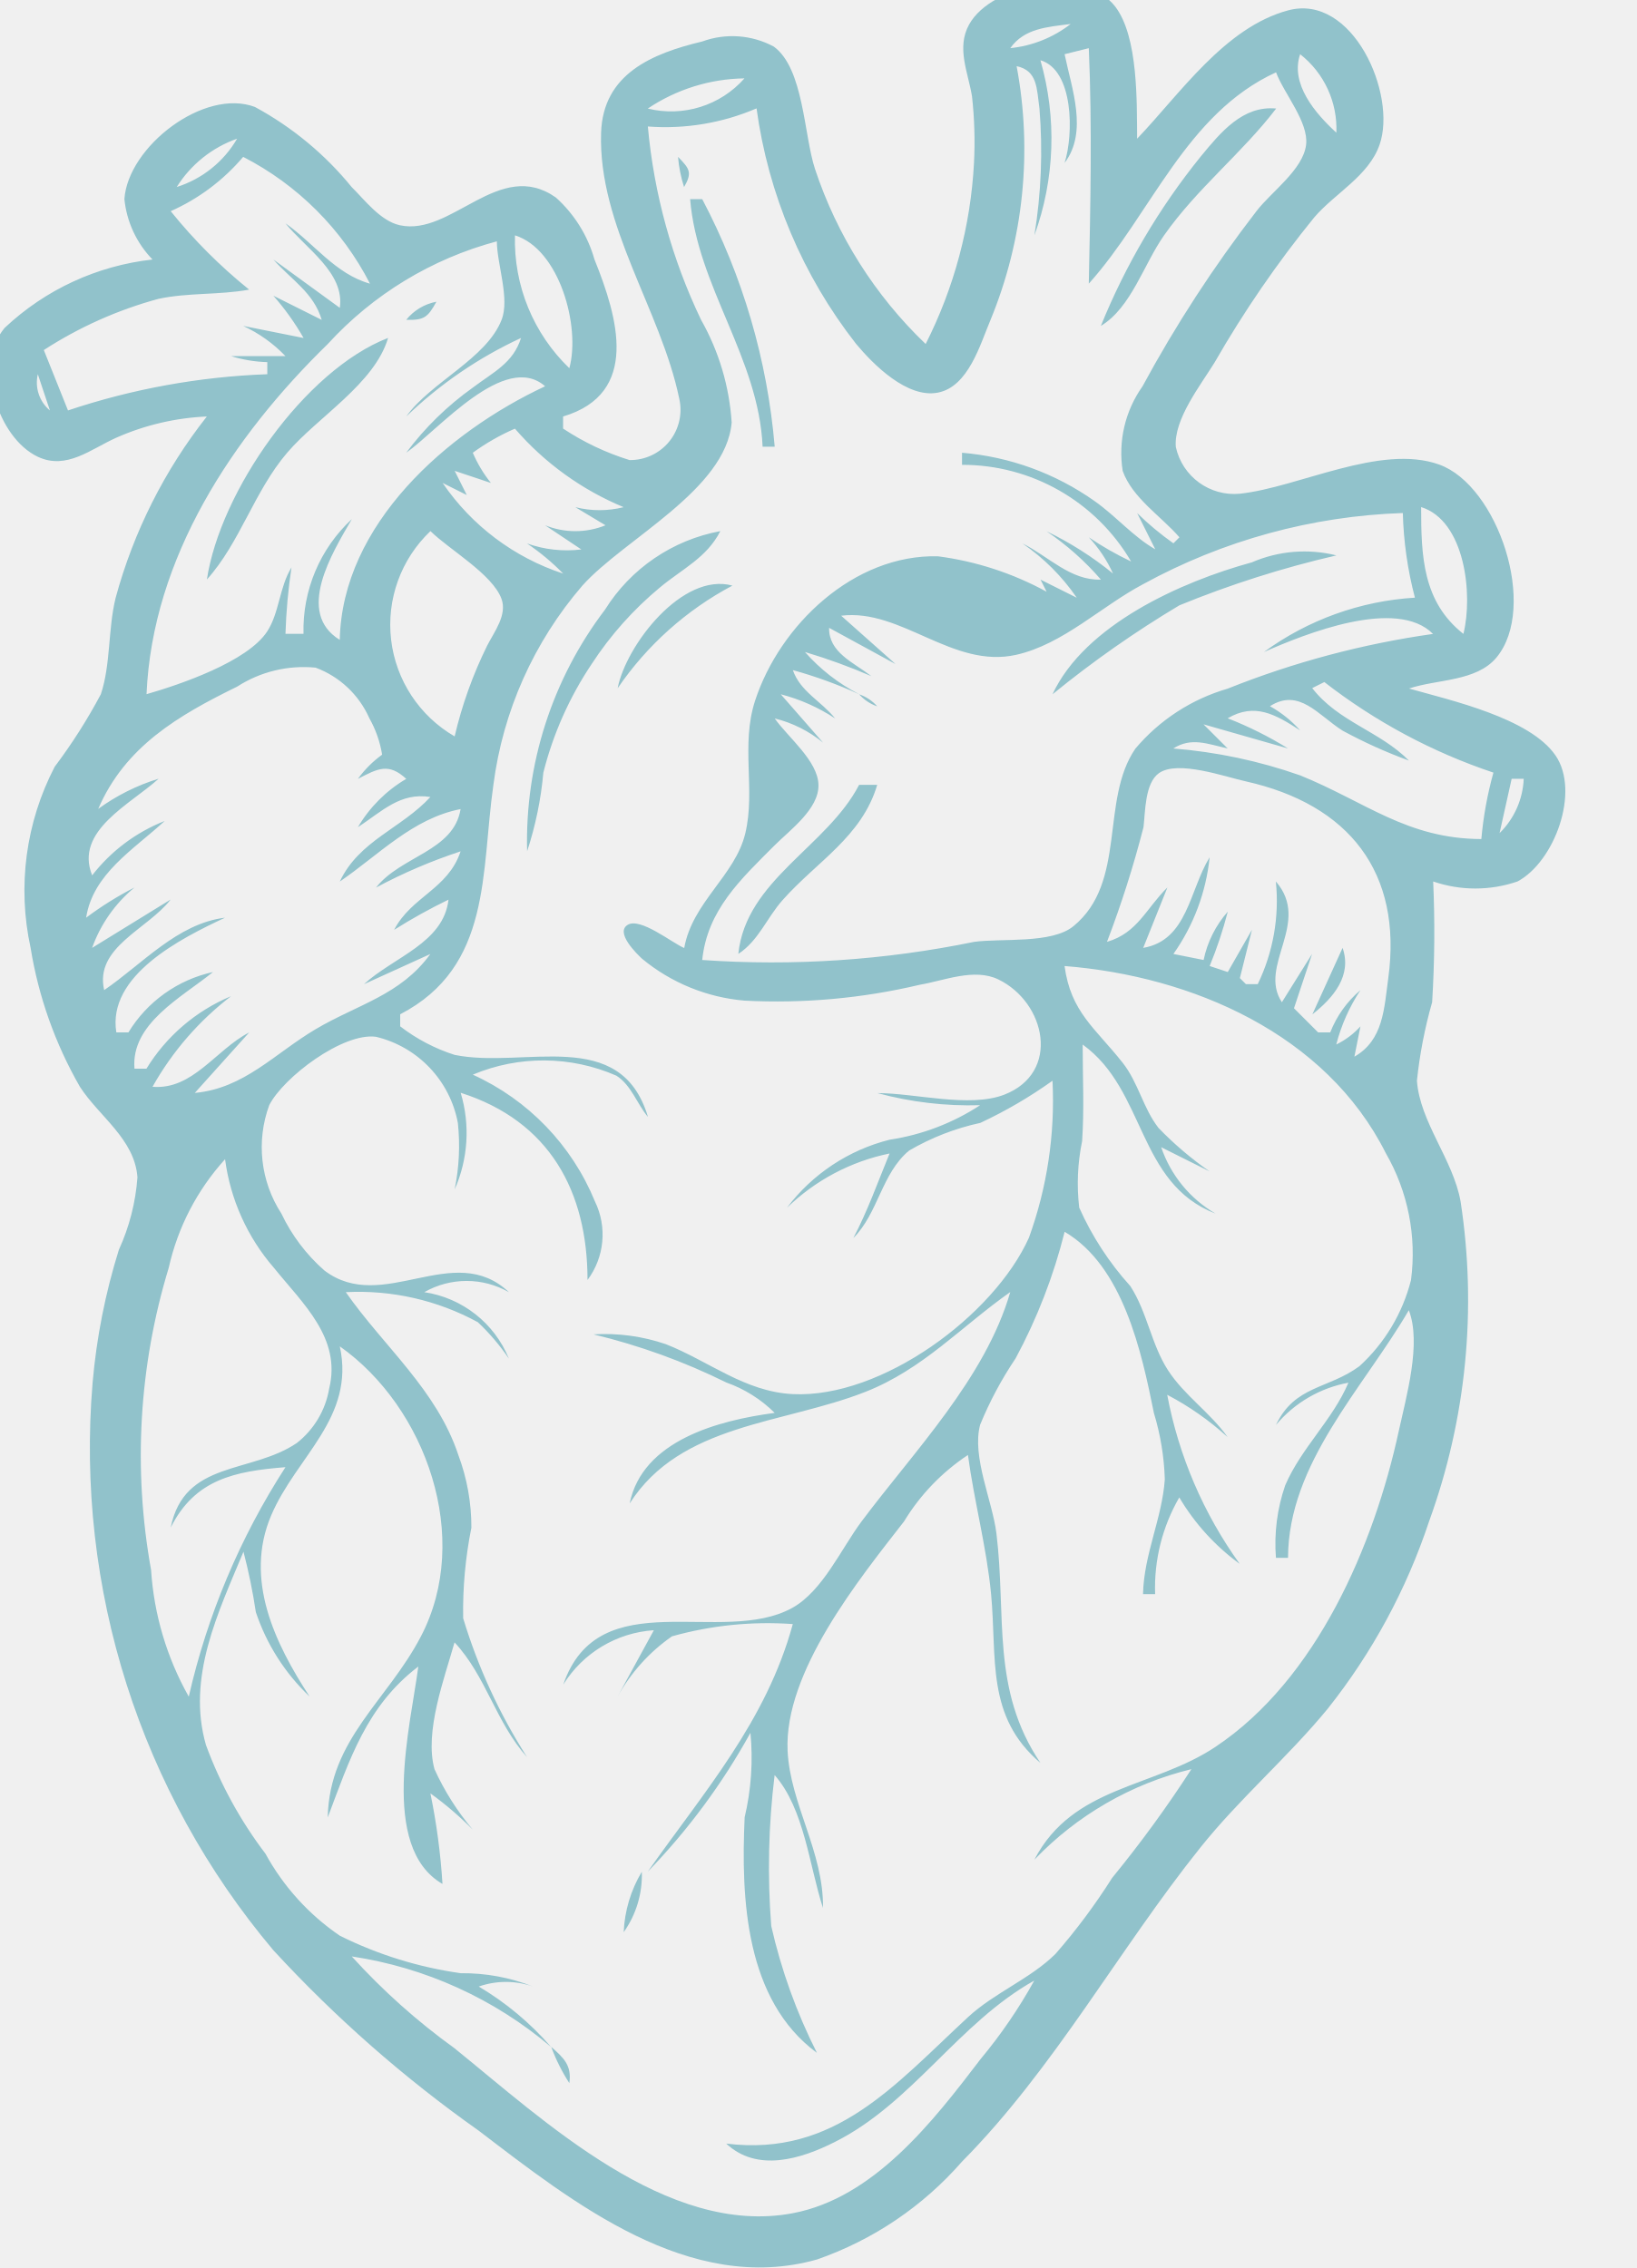
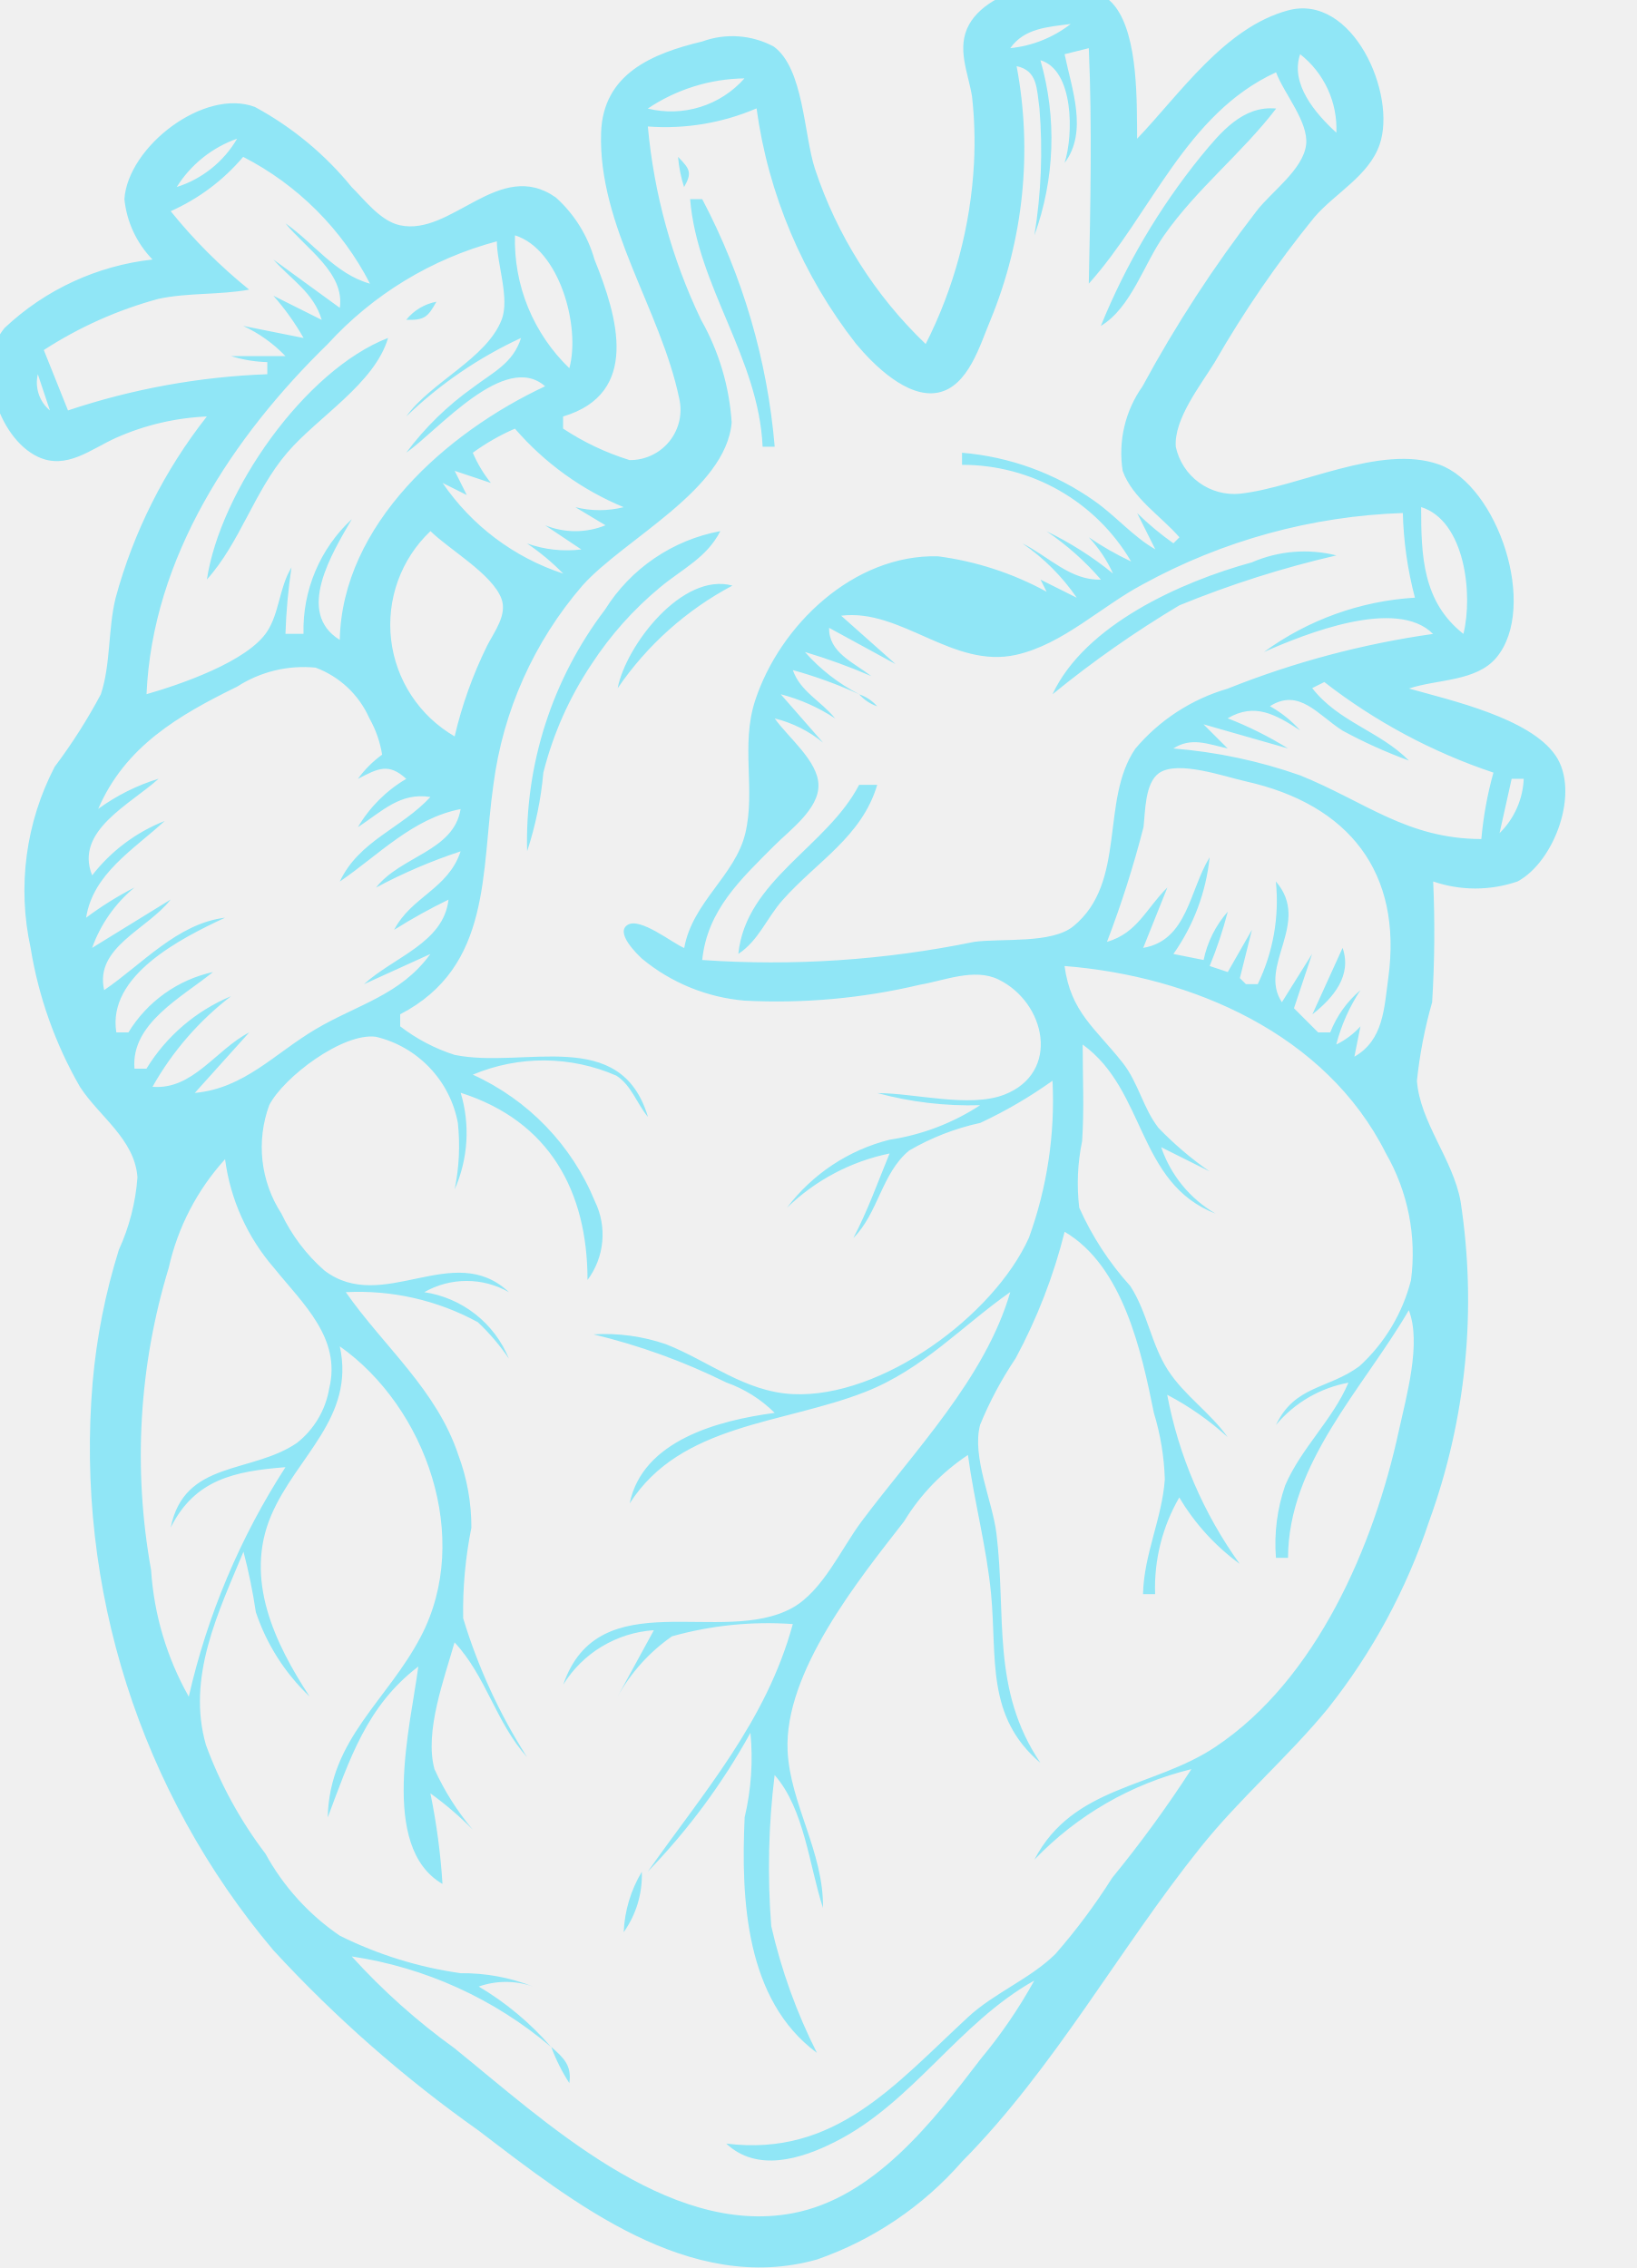
- <svg xmlns="http://www.w3.org/2000/svg" width="44" height="61" viewBox="0 0 44 61">
+ <svg xmlns="http://www.w3.org/2000/svg" width="44" height="61" viewBox="0 0 44 61" fill="none">
+   <g clip-path="url(#clip0_639_507)">
+     <mask id="mask0_639_507" style="mask-type:luminance" maskUnits="userSpaceOnUse" x="0" y="0" width="44" height="61">
+       <path d="M44 0H0V61H44V0Z" fill="white" />
+     </mask>
+     <g mask="url(#mask0_639_507)">
+       <path opacity="0.4" d="M24.891 9.253C23.529 7.95 22.506 6.333 21.914 4.543C21.614 3.631 21.614 1.843 20.807 1.253C20.514 1.096 20.191 1.002 19.859 0.979C19.527 0.955 19.194 1.002 18.882 1.116C17.529 1.44 16.216 1.988 16.163 3.569C16.08 6.069 17.77 8.337 18.263 10.715C18.31 10.915 18.31 11.123 18.265 11.323C18.219 11.523 18.128 11.71 18 11.87C17.871 12.03 17.708 12.158 17.522 12.245C17.336 12.333 17.133 12.377 16.928 12.374C16.295 12.178 15.693 11.893 15.141 11.527V11.202C17.216 10.584 16.613 8.535 15.985 6.979C15.803 6.337 15.444 5.759 14.948 5.313C13.43 4.24 12.148 6.361 10.755 6.059C10.233 5.946 9.815 5.387 9.455 5.03C8.738 4.149 7.854 3.418 6.855 2.877C5.489 2.361 3.44 3.945 3.345 5.355C3.406 5.966 3.673 6.539 4.101 6.98C2.611 7.145 1.215 7.791 0.124 8.82C-0.688 9.778 -0.065 11.775 1.017 12.285C1.79 12.649 2.447 12.075 3.126 11.773C3.895 11.432 4.721 11.238 5.562 11.202C4.426 12.645 3.592 14.302 3.111 16.074C2.902 16.907 2.981 17.874 2.711 18.674C2.349 19.355 1.934 20.006 1.471 20.622C0.692 22.12 0.462 23.844 0.823 25.494C1.036 26.809 1.485 28.075 2.149 29.23C2.666 30.03 3.622 30.636 3.696 31.666C3.647 32.34 3.477 33 3.196 33.615C2.832 34.777 2.596 35.975 2.49 37.188C2.025 42.719 3.773 48.21 7.351 52.454C9.015 54.262 10.866 55.889 12.873 57.307C15.407 59.24 18.545 61.735 21.968 60.771C23.475 60.248 24.819 59.34 25.868 58.138C28.351 55.629 30.079 52.438 32.276 49.693C33.336 48.366 34.628 47.265 35.701 45.958C36.897 44.452 37.819 42.748 38.425 40.923C39.427 38.171 39.719 35.21 39.274 32.315C39.074 31.188 38.181 30.185 38.1 29.067C38.175 28.353 38.311 27.646 38.509 26.956C38.576 25.875 38.585 24.79 38.537 23.708C39.272 23.96 40.069 23.96 40.804 23.708C41.794 23.183 42.496 21.295 41.827 20.319C41.136 19.311 39.015 18.838 37.887 18.519C38.64 18.264 39.699 18.336 40.24 17.683C41.363 16.327 40.279 13.063 38.699 12.495C37.119 11.927 34.92 13.108 33.34 13.279C32.949 13.317 32.557 13.209 32.24 12.978C31.922 12.746 31.701 12.406 31.617 12.022C31.554 11.28 32.293 10.347 32.66 9.748C33.446 8.378 34.342 7.074 35.338 5.848C35.901 5.191 36.801 4.737 37.096 3.891C37.567 2.536 36.374 -0.188 34.636 0.279C32.93 0.737 31.725 2.531 30.576 3.731C30.568 2.746 30.608 0.996 29.991 0.182C29.173 -0.898 26.671 -0.453 26.057 0.662C25.711 1.291 26.034 1.952 26.137 2.594C26.203 3.187 26.22 3.785 26.19 4.381C26.101 6.078 25.659 7.737 24.891 9.253ZM28.79 0.645C28.32 1.01 27.758 1.235 27.166 1.295C27.542 0.76 28.166 0.726 28.79 0.645ZM29.277 1.295C29.369 3.434 29.321 5.495 29.277 7.629C30.952 5.763 31.884 3.057 34.312 1.945C34.522 2.512 35.194 3.285 35.12 3.894C35.038 4.567 34.176 5.165 33.784 5.681C32.638 7.166 31.613 8.741 30.721 10.391C30.254 11.05 30.062 11.867 30.188 12.665C30.448 13.396 31.222 13.883 31.714 14.451L31.552 14.613C31.206 14.369 30.88 14.097 30.578 13.801L31.065 14.775C30.465 14.431 30.011 13.886 29.441 13.483C28.389 12.735 27.154 12.284 25.868 12.177V12.502C26.787 12.5 27.691 12.739 28.488 13.195C29.286 13.652 29.951 14.309 30.415 15.102C30.02 14.915 29.64 14.698 29.278 14.452C29.546 14.739 29.766 15.068 29.928 15.426C29.379 14.978 28.779 14.597 28.141 14.289C28.683 14.656 29.175 15.093 29.603 15.589C28.785 15.618 28.203 14.97 27.492 14.615C28.065 15.008 28.561 15.504 28.954 16.077L27.98 15.59L28.142 15.915C27.235 15.419 26.244 15.096 25.219 14.962C22.957 14.906 20.969 16.814 20.306 18.839C19.912 20.039 20.319 21.247 20.041 22.412C19.769 23.551 18.619 24.259 18.398 25.498C18.073 25.361 17.217 24.666 16.877 24.875C16.537 25.084 17.119 25.651 17.267 25.788C18.049 26.435 19.011 26.827 20.022 26.913C21.604 26.995 23.19 26.852 24.732 26.486C25.395 26.374 26.195 26.03 26.843 26.342C28.123 26.959 28.529 28.85 27.005 29.442C26.065 29.804 24.605 29.4 23.595 29.4C24.494 29.643 25.425 29.753 26.356 29.725C25.62 30.207 24.79 30.523 23.92 30.654C22.817 30.931 21.843 31.578 21.159 32.486C21.921 31.745 22.879 31.238 23.92 31.024C23.608 31.784 23.328 32.572 22.946 33.298C23.618 32.627 23.704 31.559 24.446 30.945C25.041 30.598 25.687 30.347 26.36 30.201C27.04 29.883 27.69 29.504 28.301 29.067C28.372 30.503 28.157 31.938 27.667 33.29C26.721 35.39 23.701 37.612 21.318 37.496C20.029 37.433 19.061 36.609 17.907 36.154C17.281 35.939 16.619 35.849 15.958 35.889C17.194 36.186 18.392 36.62 19.531 37.184C20.02 37.356 20.464 37.636 20.831 38.001C19.321 38.201 17.276 38.74 16.931 40.437C18.303 38.284 21.059 38.305 23.265 37.437C24.819 36.827 25.838 35.685 27.165 34.751C26.498 37.063 24.576 39.034 23.165 40.923C22.619 41.654 22.12 42.795 21.301 43.247C19.413 44.29 16.101 42.527 15.146 45.308C15.406 44.888 15.763 44.536 16.187 44.282C16.611 44.028 17.089 43.878 17.582 43.846L16.608 45.63C16.965 44.985 17.465 44.431 18.07 44.01C19.126 43.714 20.224 43.603 21.318 43.681C20.605 46.294 18.938 48.181 17.418 50.34C18.5 49.223 19.429 47.967 20.179 46.605C20.252 47.366 20.199 48.135 20.023 48.879C19.923 51.073 20.04 53.792 21.966 55.213C21.419 54.13 21.007 52.985 20.738 51.802C20.632 50.449 20.663 49.089 20.829 47.742C21.629 48.651 21.759 50.179 22.129 51.315C22.151 49.815 21.248 48.522 21.178 47.092C21.078 44.972 23.091 42.486 24.309 40.92C24.743 40.205 25.33 39.595 26.027 39.133C26.196 40.386 26.527 41.603 26.649 42.868C26.813 44.59 26.503 46.168 27.976 47.415C26.645 45.438 27.066 43.471 26.793 41.243C26.686 40.369 26.125 39.178 26.355 38.32C26.611 37.694 26.931 37.095 27.309 36.534C27.888 35.459 28.331 34.315 28.627 33.13C30.198 34.054 30.695 36.35 31.027 38.002C31.204 38.582 31.303 39.183 31.321 39.789C31.247 40.845 30.758 41.802 30.735 42.875H31.06C31.028 41.965 31.254 41.063 31.71 40.275C32.124 40.974 32.677 41.582 33.334 42.061C32.359 40.706 31.694 39.154 31.385 37.514C31.973 37.822 32.519 38.204 33.009 38.651C32.541 37.992 31.847 37.533 31.409 36.858C30.955 36.158 30.852 35.3 30.394 34.591C29.827 33.964 29.363 33.252 29.019 32.48C28.949 31.884 28.975 31.281 29.097 30.694C29.156 29.834 29.112 28.958 29.112 28.094C30.82 29.326 30.572 31.822 32.685 32.641C31.998 32.242 31.479 31.607 31.223 30.855L32.523 31.505C32.029 31.162 31.57 30.771 31.152 30.338C30.739 29.81 30.609 29.118 30.186 28.582C29.448 27.648 28.793 27.224 28.625 25.982C32.047 26.252 35.654 27.806 37.264 31.017C37.858 32.049 38.096 33.248 37.941 34.428C37.716 35.32 37.233 36.126 36.553 36.746C35.705 37.37 34.821 37.255 34.309 38.326C34.806 37.731 35.496 37.329 36.258 37.189C35.834 38.189 34.988 38.946 34.558 39.95C34.342 40.576 34.257 41.239 34.309 41.899H34.634C34.641 39.355 36.65 37.351 37.882 35.24C38.228 36.126 37.811 37.571 37.612 38.488C36.946 41.565 35.405 45.167 32.685 46.982C31.01 48.1 28.851 48.022 27.813 50.019C28.959 48.821 30.425 47.975 32.036 47.583C31.381 48.596 30.67 49.572 29.906 50.506C29.451 51.227 28.941 51.911 28.38 52.554C27.699 53.226 26.743 53.593 26.028 54.254C24.048 56.088 22.443 58.016 19.528 57.654C20.358 58.431 21.528 58.075 22.451 57.609C24.541 56.557 25.773 54.409 27.811 53.269C27.398 54.017 26.915 54.724 26.368 55.38C25.093 57.051 23.506 59.113 21.314 59.527C17.937 60.164 14.62 57.027 12.219 55.088C11.215 54.364 10.29 53.537 9.458 52.62C11.437 52.916 13.293 53.76 14.818 55.056C14.262 54.412 13.605 53.863 12.873 53.43C13.346 53.264 13.862 53.264 14.335 53.43C13.715 53.186 13.053 53.064 12.386 53.071C11.256 52.912 10.159 52.571 9.138 52.063C8.306 51.496 7.621 50.74 7.138 49.857C6.462 48.968 5.923 47.982 5.538 46.934C5.015 45.112 5.867 43.372 6.547 41.734C6.687 42.269 6.798 42.811 6.879 43.358C7.167 44.223 7.664 45.003 8.325 45.63C7.396 44.206 6.558 42.481 7.292 40.758C7.969 39.167 9.555 38.133 9.137 36.211C11.459 37.851 12.701 41.364 11.319 44.011C10.419 45.741 8.857 46.776 8.812 48.883C9.4 47.325 9.857 45.883 11.248 44.823C11.048 46.381 10.187 49.681 11.898 50.67C11.847 49.851 11.738 49.037 11.573 48.234C11.979 48.526 12.359 48.852 12.71 49.208C12.295 48.716 11.95 48.17 11.683 47.584C11.406 46.578 11.95 45.141 12.222 44.173C13.07 45.079 13.333 46.325 14.171 47.259C13.43 46.098 12.853 44.842 12.454 43.524C12.44 42.706 12.514 41.89 12.675 41.088C12.677 40.423 12.559 39.762 12.326 39.139C11.744 37.379 10.326 36.225 9.298 34.754C10.533 34.69 11.762 34.969 12.848 35.561C13.161 35.856 13.441 36.184 13.683 36.54C13.491 36.071 13.181 35.659 12.782 35.346C12.384 35.033 11.91 34.829 11.409 34.754C11.755 34.556 12.147 34.452 12.546 34.452C12.945 34.452 13.337 34.556 13.683 34.754C12.197 33.344 10.288 35.367 8.72 34.169C8.235 33.743 7.843 33.223 7.566 32.64C7.289 32.213 7.115 31.726 7.058 31.22C7.002 30.714 7.064 30.201 7.24 29.723C7.623 28.974 9.224 27.762 10.112 27.886C10.664 28.018 11.165 28.308 11.555 28.719C11.946 29.131 12.209 29.646 12.312 30.204C12.375 30.801 12.346 31.403 12.225 31.991C12.588 31.172 12.646 30.249 12.387 29.391C14.781 30.154 15.797 32.049 15.798 34.426C16.022 34.126 16.159 33.771 16.194 33.398C16.229 33.026 16.162 32.651 15.998 32.315C15.378 30.801 14.203 29.581 12.713 28.904C13.325 28.647 13.983 28.517 14.646 28.521C15.31 28.526 15.966 28.665 16.574 28.931C16.974 29.184 17.129 29.691 17.423 30.041C16.691 27.582 14.101 28.756 12.223 28.372C11.695 28.203 11.2 27.943 10.761 27.605V27.28C13.231 25.998 12.93 23.454 13.267 21.108C13.523 19.125 14.356 17.262 15.662 15.748C16.781 14.496 19.518 13.181 19.674 11.363C19.611 10.392 19.33 9.448 18.851 8.602C18.068 6.968 17.584 5.207 17.42 3.402C18.419 3.477 19.422 3.31 20.343 2.915C20.659 5.225 21.582 7.41 23.018 9.247C23.482 9.804 24.393 10.72 25.218 10.56C26.043 10.4 26.356 9.26 26.636 8.6C27.523 6.442 27.767 4.072 27.336 1.779C27.901 1.9 27.875 2.379 27.95 2.916C28.043 4.055 27.997 5.202 27.814 6.33C28.364 4.816 28.421 3.168 27.976 1.62C28.876 1.884 28.87 3.62 28.626 4.381C29.258 3.547 28.82 2.396 28.626 1.458L29.276 1.296M34.96 1.458C35.278 1.707 35.532 2.029 35.702 2.396C35.871 2.763 35.951 3.165 35.934 3.569C35.368 3.051 34.686 2.256 34.96 1.458ZM20.018 2.108C19.7 2.468 19.29 2.734 18.831 2.877C18.373 3.02 17.884 3.035 17.418 2.92C18.188 2.403 19.091 2.121 20.018 2.108ZM29.601 8.766C30.419 8.273 30.755 7.103 31.301 6.33C32.188 5.065 33.395 4.123 34.315 2.919C33.415 2.834 32.824 3.557 32.279 4.219C31.168 5.595 30.266 7.127 29.601 8.766ZM6.376 3.73C6.015 4.35 5.436 4.814 4.752 5.03C5.131 4.425 5.703 3.967 6.376 3.73ZM9.949 7.63C9.017 7.368 8.449 6.551 7.675 6.006C8.235 6.692 9.275 7.342 9.137 8.28L7.351 6.98C7.841 7.533 8.435 7.871 8.651 8.604L7.351 7.954C7.66 8.304 7.932 8.685 8.163 9.091L6.539 8.766C6.965 8.963 7.351 9.239 7.676 9.578H6.214C6.53 9.676 6.857 9.731 7.188 9.74V10.065C5.364 10.132 3.559 10.46 1.828 11.039L1.178 9.415C2.129 8.798 3.17 8.333 4.264 8.037C5.064 7.867 5.893 7.937 6.7 7.79C5.923 7.164 5.216 6.457 4.59 5.68C5.341 5.346 6.008 4.846 6.539 4.219C8.004 4.972 9.197 6.164 9.949 7.63ZM18.232 4.219C18.255 4.495 18.309 4.767 18.394 5.031C18.62 4.64 18.545 4.541 18.232 4.219ZM18.557 5.356C18.749 7.705 20.402 9.627 20.506 12.015H20.831C20.634 9.687 19.971 7.423 18.882 5.356H18.557ZM15.309 9.903C14.83 9.442 14.452 8.886 14.2 8.271C13.948 7.656 13.828 6.995 13.847 6.33C15.047 6.704 15.615 8.788 15.309 9.903ZM13.36 6.492C13.365 7.114 13.711 8.03 13.488 8.601C13.08 9.648 11.588 10.273 10.924 11.201C11.828 10.33 12.871 9.617 14.01 9.09C13.798 9.769 13.26 10.011 12.71 10.428C12.027 10.914 11.424 11.504 10.923 12.176C11.788 11.569 13.576 9.441 14.658 10.389C12.016 11.624 9.201 14.102 9.136 17.21C7.943 16.478 8.922 14.888 9.461 13.962C9.037 14.354 8.702 14.832 8.478 15.365C8.254 15.897 8.146 16.471 8.161 17.048H7.676C7.695 16.45 7.749 15.853 7.838 15.261C7.508 15.8 7.513 16.481 7.184 16.984C6.653 17.797 4.841 18.412 3.94 18.671C4.098 14.995 6.26 11.742 8.812 9.254C10.032 7.917 11.61 6.958 13.359 6.491M10.923 8.602C11.404 8.615 11.501 8.538 11.735 8.115C11.415 8.175 11.127 8.348 10.923 8.602ZM5.563 15.586C6.451 14.603 6.836 13.211 7.723 12.175C8.546 11.213 10.075 10.318 10.435 9.089C8.189 9.959 5.917 13.223 5.563 15.589M1.017 10.065L1.342 11.039C1.203 10.923 1.098 10.77 1.041 10.598C0.984 10.426 0.975 10.242 1.017 10.065ZM13.847 11.53C14.644 12.452 15.645 13.175 16.77 13.641C16.343 13.748 15.897 13.748 15.47 13.641L16.282 14.128C15.761 14.339 15.179 14.339 14.658 14.128L15.632 14.778C15.139 14.839 14.638 14.783 14.17 14.616C14.521 14.853 14.848 15.125 15.144 15.428C13.824 14.995 12.683 14.137 11.901 12.989L12.551 13.314L12.226 12.664L13.2 12.989C13.001 12.742 12.838 12.469 12.713 12.177C13.067 11.919 13.448 11.701 13.85 11.527M39.35 17.049C38.25 16.184 38.213 14.942 38.213 13.638C39.396 14.008 39.613 15.993 39.35 17.049ZM37.721 13.801C37.741 14.569 37.85 15.332 38.046 16.075C36.581 16.163 35.171 16.671 33.986 17.537C35.1 17.044 37.554 16.061 38.533 17.05C36.64 17.318 34.786 17.812 33.011 18.522C32.042 18.804 31.177 19.366 30.527 20.138C29.578 21.529 30.306 23.729 28.865 24.91C28.275 25.393 26.932 25.23 26.19 25.333C23.787 25.826 21.329 25.99 18.882 25.82C19.02 24.476 19.918 23.649 20.831 22.734C21.24 22.324 22.023 21.758 22.008 21.11C21.993 20.462 21.187 19.83 20.831 19.323C21.307 19.44 21.752 19.662 22.131 19.973L20.994 18.673C21.514 18.807 22.008 19.027 22.456 19.323C22.076 18.852 21.519 18.601 21.319 18.023C21.931 18.192 22.528 18.41 23.106 18.673C22.552 18.389 22.056 18.003 21.644 17.536C22.252 17.717 22.849 17.934 23.431 18.186C22.937 17.808 22.282 17.547 22.294 16.886L24.08 17.86L22.618 16.56C24.238 16.36 25.618 17.997 27.328 17.611C28.587 17.327 29.614 16.305 30.739 15.711C32.885 14.535 35.277 13.88 37.723 13.798M11.575 14.285C12.084 14.785 13.232 15.436 13.483 16.101C13.648 16.54 13.283 17.001 13.097 17.37C12.715 18.146 12.422 18.963 12.225 19.806C11.758 19.535 11.36 19.16 11.064 18.709C10.767 18.258 10.58 17.744 10.517 17.208C10.454 16.672 10.517 16.128 10.7 15.621C10.884 15.113 11.183 14.656 11.575 14.285ZM14.175 22.892C14.4 22.207 14.546 21.499 14.61 20.781C14.872 19.739 15.312 18.75 15.91 17.858C16.415 17.084 17.034 16.39 17.745 15.8C18.345 15.3 19.006 15 19.369 14.285C18.734 14.403 18.131 14.651 17.597 15.015C17.064 15.378 16.611 15.848 16.269 16.396C14.851 18.261 14.112 20.554 14.174 22.896M28.301 18.673C29.378 17.794 30.518 16.994 31.712 16.281C33.081 15.72 34.493 15.271 35.935 14.938C35.177 14.749 34.378 14.814 33.661 15.125C31.761 15.645 29.173 16.804 28.301 18.673ZM16.608 18.511C17.398 17.354 18.457 16.406 19.694 15.75C18.348 15.382 16.832 17.355 16.608 18.511ZM10.274 20.298C10.024 20.479 9.805 20.698 9.624 20.948C10.169 20.664 10.451 20.514 10.924 20.948C10.387 21.264 9.939 21.711 9.624 22.248C10.274 21.82 10.764 21.305 11.573 21.436C10.788 22.286 9.655 22.608 9.137 23.71C10.183 22.995 11.099 22.01 12.385 21.761C12.199 22.899 10.785 23.015 10.111 23.872C10.839 23.482 11.6 23.156 12.385 22.898C12.049 23.915 11.063 24.112 10.598 25.009C11.07 24.711 11.558 24.44 12.06 24.197C11.926 25.362 10.592 25.735 9.786 26.471L11.572 25.659C10.772 26.766 9.608 27.017 8.486 27.682C7.386 28.333 6.566 29.275 5.238 29.395L6.701 27.768C5.796 28.238 5.186 29.32 4.101 29.23C4.633 28.284 5.351 27.455 6.212 26.794C5.268 27.188 4.472 27.87 3.938 28.743H3.616C3.514 27.53 4.881 26.83 5.727 26.144C5.258 26.247 4.814 26.444 4.424 26.723C4.033 27.002 3.703 27.358 3.453 27.768H3.128C2.879 26.235 4.865 25.237 6.051 24.682C4.769 24.84 3.828 25.93 2.801 26.63C2.535 25.475 3.968 24.997 4.588 24.194L2.477 25.494C2.703 24.86 3.097 24.298 3.616 23.87C3.161 24.104 2.726 24.375 2.316 24.682C2.499 23.497 3.598 22.848 4.427 22.082C3.658 22.385 2.984 22.89 2.478 23.544C1.993 22.344 3.515 21.63 4.265 20.944C3.682 21.123 3.134 21.397 2.641 21.756C3.365 20.078 4.791 19.244 6.376 18.468C7.002 18.064 7.746 17.884 8.487 17.957C8.807 18.076 9.099 18.258 9.347 18.491C9.595 18.725 9.794 19.006 9.932 19.318C10.103 19.62 10.219 19.95 10.274 20.293M35.61 18.344C36.977 19.407 38.515 20.23 40.157 20.78C39.994 21.364 39.886 21.963 39.832 22.567C37.832 22.561 36.72 21.567 34.96 20.854C33.859 20.467 32.712 20.224 31.549 20.131C32.038 19.821 32.463 20.008 33.011 20.131L32.361 19.481L34.635 20.131C34.12 19.811 33.576 19.539 33.011 19.319C33.743 18.89 34.302 19.219 34.96 19.644C34.727 19.384 34.453 19.164 34.148 18.994C34.93 18.494 35.442 19.232 36.097 19.649C36.672 19.962 37.269 20.231 37.884 20.456C37.101 19.664 35.989 19.418 35.284 18.507L35.609 18.345M23.101 18.673C23.233 18.822 23.4 18.933 23.588 18.998C23.456 18.849 23.289 18.737 23.101 18.673ZM36.419 28.418L36.581 27.606C36.397 27.808 36.177 27.974 35.931 28.093C36.065 27.573 36.285 27.079 36.581 26.631C36.22 26.937 35.941 27.327 35.769 27.768H35.444L34.794 27.118L35.281 25.656L34.469 26.956C33.815 25.97 35.269 24.819 34.307 23.708C34.403 24.656 34.235 25.611 33.82 26.469H33.501L33.339 26.307L33.664 25.007L33.014 26.144L32.527 25.982C32.722 25.506 32.885 25.018 33.014 24.52C32.688 24.889 32.464 25.337 32.364 25.82L31.552 25.658C32.095 24.889 32.43 23.994 32.526 23.058C31.981 23.943 31.933 25.292 30.74 25.494L31.39 23.87C30.819 24.432 30.585 25.096 29.766 25.332C30.152 24.323 30.48 23.293 30.748 22.246C30.797 21.834 30.783 21.064 31.162 20.795C31.67 20.435 32.946 20.895 33.501 21.016C36.269 21.636 37.717 23.459 37.33 26.306C37.218 27.128 37.198 27.97 36.425 28.417M40.972 20.946C40.949 21.498 40.716 22.021 40.322 22.408L40.647 20.946H40.972ZM23.101 21.109C22.236 22.776 20.058 23.667 19.853 25.656C20.398 25.3 20.615 24.692 21.043 24.209C21.963 23.17 23.172 22.509 23.588 21.109H23.101ZM36.101 25.494L35.289 27.281C35.856 26.836 36.358 26.239 36.101 25.494ZM6.052 31.178C6.194 32.26 6.652 33.277 7.367 34.101C8.146 35.067 9.185 35.99 8.851 37.349C8.753 37.927 8.444 38.448 7.983 38.81C6.747 39.65 4.958 39.267 4.59 41.085C5.24 39.79 6.302 39.57 7.676 39.461C6.456 41.351 5.576 43.44 5.076 45.633C4.486 44.587 4.139 43.421 4.062 42.222C3.573 39.516 3.735 36.733 4.536 34.102C4.779 33.013 5.301 32.006 6.051 31.179M17.258 50.343C16.962 50.835 16.795 51.393 16.771 51.967C17.107 51.494 17.278 50.923 17.258 50.343ZM14.822 55.053C14.948 55.395 15.111 55.721 15.309 56.027C15.375 55.558 15.171 55.359 14.822 55.053Z" fill="#00D7FF" />
+     </g>
+   </g>
  <defs>
-     <clipPath id="a">
-       <rect width="44" height="61" transform="translate(-14 53)" fill="#fff" />
+     <clipPath id="clip0_639_507">
+       <rect width="44" height="61" fill="white" />
    </clipPath>
  </defs>
-   <g transform="translate(14 -53)" clip-path="url(#a)">
-     <path d="M25.99,12.423a11.531,11.531,0,0,1-2.977-4.71c-.3-.912-.3-2.7-1.107-3.29a2.358,2.358,0,0,0-1.925-.137c-1.353.324-2.666.872-2.719,2.453-.083,2.5,1.607,4.768,2.1,7.146a1.352,1.352,0,0,1-1.335,1.659,6.945,6.945,0,0,1-1.787-.847v-.325c2.075-.618,1.472-2.667.844-4.223a3.535,3.535,0,0,0-1.037-1.666c-1.518-1.073-2.8,1.048-4.193.746-.522-.113-.94-.672-1.3-1.029a8.684,8.684,0,0,0-2.6-2.153C6.588,5.531,4.539,7.115,4.444,8.525A2.723,2.723,0,0,0,5.2,10.15a6.9,6.9,0,0,0-3.977,1.84c-.812.958-.189,2.955.893,3.465.773.364,1.43-.21,2.109-.512a6.731,6.731,0,0,1,2.436-.571A13.659,13.659,0,0,0,4.21,19.244c-.209.833-.13,1.8-.4,2.6A14.809,14.809,0,0,1,2.57,23.792a7.218,7.218,0,0,0-.648,4.872A11.044,11.044,0,0,0,3.248,32.4c.517.8,1.473,1.406,1.547,2.436a5.686,5.686,0,0,1-.5,1.949,16.875,16.875,0,0,0-.706,3.573A20.964,20.964,0,0,0,8.45,55.624a34.769,34.769,0,0,0,5.522,4.853c2.534,1.933,5.672,4.428,9.095,3.464a9.163,9.163,0,0,0,3.9-2.633c2.483-2.509,4.211-5.7,6.408-8.445,1.06-1.327,2.352-2.428,3.425-3.735a16.389,16.389,0,0,0,2.724-5.035,17.427,17.427,0,0,0,.849-8.608c-.2-1.127-1.093-2.13-1.174-3.248a12.317,12.317,0,0,1,.409-2.111,30.727,30.727,0,0,0,.028-3.248,3.49,3.49,0,0,0,2.267,0c.99-.525,1.692-2.413,1.023-3.389-.691-1.008-2.812-1.481-3.94-1.8.753-.255,1.812-.183,2.353-.836,1.123-1.356.039-4.62-1.541-5.188s-3.779.613-5.359.784a1.606,1.606,0,0,1-1.723-1.257c-.063-.742.676-1.675,1.043-2.274a29.243,29.243,0,0,1,2.678-3.9C37,8.361,37.9,7.907,38.195,7.061c.471-1.355-.722-4.079-2.46-3.612-1.706.458-2.911,2.252-4.06,3.452-.008-.985.032-2.735-.585-3.549-.818-1.08-3.32-.635-3.934.48-.346.629-.023,1.29.08,1.932a11.135,11.135,0,0,1,.053,1.787,12.206,12.206,0,0,1-1.3,4.872m3.9-8.608a3.172,3.172,0,0,1-1.624.65c.376-.535,1-.569,1.624-.65m.487.65c.092,2.139.044,4.2,0,6.334,1.675-1.866,2.607-4.572,5.035-5.684.21.567.882,1.34.808,1.949-.082.673-.944,1.271-1.336,1.787a34.794,34.794,0,0,0-3.063,4.71,3.1,3.1,0,0,0-.533,2.274c.26.731,1.034,1.218,1.526,1.786l-.162.162a7.859,7.859,0,0,1-.974-.812l.487.974c-.6-.344-1.054-.889-1.624-1.292a7.205,7.205,0,0,0-3.573-1.306v.325a5.257,5.257,0,0,1,4.547,2.6,8.464,8.464,0,0,1-1.137-.65,3.6,3.6,0,0,1,.65.974,9.032,9.032,0,0,0-1.787-1.137,7.445,7.445,0,0,1,1.462,1.3c-.818.029-1.4-.619-2.111-.974a5.639,5.639,0,0,1,1.462,1.462l-.974-.487.162.325a8.343,8.343,0,0,0-2.923-.953c-2.262-.056-4.25,1.852-4.913,3.877-.394,1.2.013,2.408-.265,3.573-.272,1.139-1.422,1.847-1.643,3.086-.325-.137-1.181-.832-1.521-.623s.242.776.39.913a4.984,4.984,0,0,0,2.755,1.125,16.664,16.664,0,0,0,4.71-.427c.663-.112,1.463-.456,2.111-.144,1.28.617,1.686,2.508.162,3.1-.94.362-2.4-.042-3.41-.042a9.474,9.474,0,0,0,2.761.325,6.1,6.1,0,0,1-2.436.929,4.976,4.976,0,0,0-2.761,1.832,5.563,5.563,0,0,1,2.761-1.462c-.312.76-.592,1.548-.974,2.274.672-.671.758-1.739,1.5-2.353a6.541,6.541,0,0,1,1.914-.744A12.257,12.257,0,0,0,29.4,32.237a10.83,10.83,0,0,1-.634,4.223c-.946,2.1-3.966,4.322-6.349,4.206-1.289-.063-2.257-.887-3.411-1.342a5.073,5.073,0,0,0-1.949-.265,17.042,17.042,0,0,1,3.573,1.295,3.493,3.493,0,0,1,1.3.817c-1.51.2-3.555.739-3.9,2.436,1.372-2.153,4.128-2.132,6.334-3,1.554-.61,2.573-1.752,3.9-2.686-.667,2.312-2.589,4.283-4,6.172-.546.731-1.045,1.872-1.864,2.324-1.888,1.043-5.2-.72-6.155,2.061a3.106,3.106,0,0,1,2.436-1.462L17.707,48.8a4.8,4.8,0,0,1,1.462-1.62,9.513,9.513,0,0,1,3.248-.329c-.713,2.613-2.38,4.5-3.9,6.659a17.511,17.511,0,0,0,2.761-3.735,6.988,6.988,0,0,1-.156,2.274c-.1,2.194.017,4.913,1.943,6.334a14.862,14.862,0,0,1-1.228-3.411,20.258,20.258,0,0,1,.091-4.06c.8.909.93,2.437,1.3,3.573.022-1.5-.881-2.793-.951-4.223-.1-2.12,1.913-4.606,3.131-6.172a5.679,5.679,0,0,1,1.718-1.787c.169,1.253.5,2.47.622,3.735.164,1.722-.146,3.3,1.327,4.547-1.331-1.977-.91-3.944-1.183-6.172-.107-.874-.668-2.065-.438-2.923a9.912,9.912,0,0,1,.954-1.786A14.67,14.67,0,0,0,29.726,36.3c1.571.924,2.068,3.22,2.4,4.872a6.846,6.846,0,0,1,.294,1.787c-.074,1.056-.563,2.013-.586,3.086h.325a4.854,4.854,0,0,1,.65-2.6,5.98,5.98,0,0,0,1.624,1.786,11.392,11.392,0,0,1-1.949-4.547,7.754,7.754,0,0,1,1.624,1.137c-.468-.659-1.162-1.118-1.6-1.793-.454-.7-.557-1.558-1.015-2.267a8.012,8.012,0,0,1-1.375-2.111,5.585,5.585,0,0,1,.078-1.786c.059-.86.015-1.736.015-2.6,1.708,1.232,1.46,3.728,3.573,4.547a3.291,3.291,0,0,1-1.462-1.786l1.3.65a9.252,9.252,0,0,1-1.371-1.167c-.413-.528-.543-1.22-.966-1.756-.738-.934-1.393-1.358-1.561-2.6,3.422.27,7.029,1.824,8.639,5.035a5.417,5.417,0,0,1,.677,3.411,4.691,4.691,0,0,1-1.388,2.318c-.848.624-1.732.509-2.244,1.58a3.325,3.325,0,0,1,1.949-1.137c-.424,1-1.27,1.757-1.7,2.761a4.808,4.808,0,0,0-.249,1.949h.325c.007-2.544,2.016-4.548,3.248-6.659.346.886-.071,2.331-.27,3.248-.666,3.077-2.207,6.679-4.927,8.494-1.675,1.118-3.834,1.04-4.872,3.037a8.686,8.686,0,0,1,4.223-2.436,32.2,32.2,0,0,1-2.13,2.923,16.6,16.6,0,0,1-1.526,2.048c-.681.672-1.637,1.039-2.352,1.7-1.98,1.834-3.585,3.762-6.5,3.4.83.777,2,.421,2.923-.045,2.09-1.052,3.322-3.2,5.36-4.34a13.507,13.507,0,0,1-1.443,2.111c-1.275,1.671-2.862,3.733-5.054,4.147-3.377.637-6.694-2.5-9.095-4.439a17.749,17.749,0,0,1-2.761-2.468,10.727,10.727,0,0,1,5.36,2.436A7.861,7.861,0,0,0,13.972,56.6a2.206,2.206,0,0,1,1.462,0,5.169,5.169,0,0,0-1.949-.359,10.621,10.621,0,0,1-3.248-1.008,6.369,6.369,0,0,1-2-2.206,11.239,11.239,0,0,1-1.6-2.923c-.523-1.822.329-3.562,1.009-5.2a15.372,15.372,0,0,1,.332,1.624A5.548,5.548,0,0,0,9.424,48.8c-.929-1.424-1.767-3.149-1.033-4.872.677-1.591,2.263-2.625,1.845-4.547,2.322,1.64,3.564,5.153,2.182,7.8-.9,1.73-2.462,2.765-2.507,4.872.588-1.558,1.045-3,2.436-4.06-.2,1.558-1.061,4.858.65,5.847a17.474,17.474,0,0,0-.325-2.436,8.968,8.968,0,0,1,1.137.974,7.039,7.039,0,0,1-1.027-1.624c-.277-1.006.267-2.443.539-3.411.848.906,1.111,2.152,1.949,3.086a15.041,15.041,0,0,1-1.717-3.735,11.37,11.37,0,0,1,.221-2.436,5.522,5.522,0,0,0-.349-1.949c-.582-1.76-2-2.914-3.028-4.385a6.7,6.7,0,0,1,3.55.807,5.906,5.906,0,0,1,.835.979,2.923,2.923,0,0,0-2.274-1.786,2.291,2.291,0,0,1,2.274,0c-1.486-1.41-3.395.613-4.963-.585A4.747,4.747,0,0,1,8.665,35.81a3.277,3.277,0,0,1-.326-2.917c.383-.749,1.984-1.961,2.872-1.837a2.935,2.935,0,0,1,2.2,2.318,5.825,5.825,0,0,1-.087,1.787,3.748,3.748,0,0,0,.162-2.6c2.394.763,3.41,2.658,3.411,5.035a2.038,2.038,0,0,0,.2-2.111,6.416,6.416,0,0,0-3.285-3.411,4.9,4.9,0,0,1,3.861.027c.4.253.555.76.849,1.11-.732-2.459-3.322-1.285-5.2-1.669a4.783,4.783,0,0,1-1.462-.767v-.325c2.47-1.282,2.169-3.826,2.506-6.172a10.21,10.21,0,0,1,2.395-5.36c1.119-1.252,3.856-2.567,4.012-4.385a6.449,6.449,0,0,0-.823-2.761,15.216,15.216,0,0,1-1.431-5.2,6.221,6.221,0,0,0,2.923-.487,13.174,13.174,0,0,0,2.675,6.332c.464.557,1.375,1.473,2.2,1.313s1.138-1.3,1.418-1.96a12.077,12.077,0,0,0,.7-6.821c.565.121.539.6.614,1.137A14.133,14.133,0,0,1,28.913,9.5a7.625,7.625,0,0,0,.162-4.71c.9.264.894,2,.65,2.761.632-.834.194-1.985,0-2.923l.65-.162m5.684.162a2.548,2.548,0,0,1,.974,2.111c-.566-.518-1.248-1.313-.974-2.111m-14.942.65a2.63,2.63,0,0,1-2.6.812,4.779,4.779,0,0,1,2.6-.812M30.7,11.936c.818-.493,1.154-1.663,1.7-2.436.887-1.265,2.094-2.207,3.014-3.411-.9-.085-1.491.638-2.036,1.3A18.023,18.023,0,0,0,30.7,11.936M7.475,6.9A2.881,2.881,0,0,1,5.851,8.2,3.152,3.152,0,0,1,7.475,6.9m3.573,3.9c-.932-.262-1.5-1.079-2.274-1.624.56.686,1.6,1.336,1.462,2.274L8.45,10.15c.49.553,1.084.891,1.3,1.624l-1.3-.65a6.881,6.881,0,0,1,.812,1.137l-1.624-.325a3.758,3.758,0,0,1,1.137.812H7.313a3.6,3.6,0,0,0,.974.162v.325a19.08,19.08,0,0,0-5.36.974l-.65-1.624a10.928,10.928,0,0,1,3.086-1.378c.8-.17,1.629-.1,2.436-.247A13.9,13.9,0,0,1,5.689,8.85,5.465,5.465,0,0,0,7.638,7.389,7.88,7.88,0,0,1,11.048,10.8m8.283-3.411a3.587,3.587,0,0,0,.162.812c.226-.391.151-.49-.162-.812m.325,1.137c.192,2.349,1.845,4.271,1.949,6.659h.325a17.431,17.431,0,0,0-1.949-6.659h-.325m-3.248,4.547A4.768,4.768,0,0,1,14.946,9.5c1.2.374,1.768,2.458,1.462,3.573M14.459,9.662c.005.622.351,1.538.128,2.109-.408,1.047-1.9,1.672-2.564,2.6a11.273,11.273,0,0,1,3.086-2.111c-.212.679-.75.921-1.3,1.338a8.07,8.07,0,0,0-1.787,1.748c.865-.607,2.653-2.735,3.735-1.787-2.642,1.235-5.457,3.713-5.522,6.821-1.193-.732-.214-2.322.325-3.248a4.058,4.058,0,0,0-1.3,3.086H8.775a15.1,15.1,0,0,1,.162-1.787c-.33.539-.325,1.22-.654,1.723-.531.813-2.343,1.428-3.244,1.687.158-3.676,2.32-6.929,4.872-9.417a9.468,9.468,0,0,1,4.547-2.763m-2.436,2.111c.481.013.578-.064.812-.487a1.368,1.368,0,0,0-.812.487m-5.36,6.984c.888-.983,1.273-2.375,2.16-3.411.823-.962,2.352-1.857,2.712-3.086-2.246.87-4.518,4.134-4.872,6.5M2.116,13.235l.325.974a.976.976,0,0,1-.325-.974M14.946,14.7a7.82,7.82,0,0,0,2.923,2.111,2.661,2.661,0,0,1-1.3,0l.812.487a2.164,2.164,0,0,1-1.624,0l.974.65a3.181,3.181,0,0,1-1.462-.162,6.249,6.249,0,0,1,.974.812A6.3,6.3,0,0,1,13,16.159l.65.325-.325-.65.974.325a3.476,3.476,0,0,1-.487-.812,5.943,5.943,0,0,1,1.137-.65m25.5,5.522c-1.1-.865-1.137-2.107-1.137-3.411,1.183.37,1.4,2.355,1.137,3.411M38.82,16.971a9.979,9.979,0,0,0,.325,2.274,7.66,7.66,0,0,0-4.06,1.462c1.114-.493,3.568-1.476,4.547-.487a23.877,23.877,0,0,0-5.522,1.472,5.112,5.112,0,0,0-2.484,1.616c-.949,1.391-.221,3.591-1.662,4.772-.59.483-1.933.32-2.675.423a27,27,0,0,1-7.308.487c.138-1.344,1.036-2.171,1.949-3.086.409-.41,1.192-.976,1.177-1.624S22.286,23,21.93,22.493a3.289,3.289,0,0,1,1.3.65l-1.137-1.3a4.864,4.864,0,0,1,1.462.65c-.38-.471-.937-.722-1.137-1.3a12.047,12.047,0,0,1,1.787.65,4.99,4.99,0,0,1-1.462-1.137,16.15,16.15,0,0,1,1.787.65c-.494-.378-1.149-.639-1.137-1.3l1.786.974-1.462-1.3c1.62-.2,3,1.437,4.71,1.051,1.259-.284,2.286-1.306,3.411-1.9a15.612,15.612,0,0,1,6.984-1.913m-26.148.487c.509.5,1.657,1.151,1.908,1.816.165.439-.2.9-.386,1.269a11.368,11.368,0,0,0-.872,2.436,3.471,3.471,0,0,1-.65-5.522m2.6,8.608a9.472,9.472,0,0,0,.435-2.111,9.363,9.363,0,0,1,1.3-2.923,9.21,9.21,0,0,1,1.835-2.058c.6-.5,1.261-.8,1.624-1.515a4.658,4.658,0,0,0-3.1,2.111,10.292,10.292,0,0,0-2.095,6.5M29.4,21.843a28.581,28.581,0,0,1,3.411-2.392,27.39,27.39,0,0,1,4.223-1.343,3.554,3.554,0,0,0-2.274.187c-1.9.52-4.488,1.679-5.36,3.548m-11.693-.162a8.635,8.635,0,0,1,3.086-2.761c-1.346-.368-2.862,1.605-3.086,2.761m-6.334,1.787a2.92,2.92,0,0,0-.65.65c.545-.284.827-.434,1.3,0a3.655,3.655,0,0,0-1.3,1.3c.65-.428,1.14-.943,1.949-.812-.785.85-1.918,1.172-2.436,2.274,1.046-.715,1.962-1.7,3.248-1.949-.186,1.138-1.6,1.254-2.274,2.111a14.136,14.136,0,0,1,2.274-.974c-.336,1.017-1.322,1.214-1.787,2.111a14.819,14.819,0,0,1,1.462-.812c-.134,1.165-1.468,1.538-2.274,2.274l1.786-.812c-.8,1.107-1.964,1.358-3.086,2.023-1.1.651-1.92,1.593-3.248,1.713L7.8,30.938c-.905.47-1.515,1.552-2.6,1.462a8.021,8.021,0,0,1,2.111-2.436,4.864,4.864,0,0,0-2.274,1.949H4.715C4.613,30.7,5.98,30,6.826,29.314a3.552,3.552,0,0,0-2.274,1.624H4.227c-.249-1.533,1.737-2.531,2.923-3.086C5.868,28.01,4.927,29.1,3.9,29.8c-.266-1.155,1.167-1.633,1.787-2.436l-2.111,1.3A3.725,3.725,0,0,1,4.715,27.04a9.113,9.113,0,0,0-1.3.812c.183-1.185,1.282-1.834,2.111-2.6a4.591,4.591,0,0,0-1.949,1.462c-.485-1.2,1.037-1.914,1.787-2.6a5.51,5.51,0,0,0-1.624.812c.724-1.678,2.15-2.512,3.735-3.288a3.3,3.3,0,0,1,2.111-.511,2.553,2.553,0,0,1,1.445,1.361,2.929,2.929,0,0,1,.342.975m25.336-1.949a15.34,15.34,0,0,0,4.547,2.436,9.93,9.93,0,0,0-.325,1.787c-2-.006-3.112-1-4.872-1.713a13.569,13.569,0,0,0-3.411-.723c.489-.31.914-.123,1.462,0l-.65-.65,2.274.65a9.917,9.917,0,0,0-1.624-.812c.732-.429,1.291-.1,1.949.325a3.142,3.142,0,0,0-.812-.65c.782-.5,1.294.238,1.949.655a13.271,13.271,0,0,0,1.787.807c-.783-.792-1.895-1.038-2.6-1.949l.325-.162M24.2,21.843a1.148,1.148,0,0,0,.487.325,1.148,1.148,0,0,0-.487-.325m13.318,9.745.162-.812a2.14,2.14,0,0,1-.65.487,4.832,4.832,0,0,1,.65-1.462,2.846,2.846,0,0,0-.812,1.137h-.325l-.65-.65.487-1.462-.812,1.3c-.654-.986.8-2.137-.162-3.248a5.145,5.145,0,0,1-.487,2.761H34.6l-.162-.162.325-1.3-.65,1.137-.487-.162a11.284,11.284,0,0,0,.487-1.462,2.834,2.834,0,0,0-.65,1.3l-.812-.162a5.473,5.473,0,0,0,.974-2.6c-.545.885-.593,2.234-1.786,2.436l.65-1.624c-.571.562-.805,1.226-1.624,1.462a28.411,28.411,0,0,0,.982-3.086c.049-.412.035-1.182.414-1.451.508-.36,1.784.1,2.339.221,2.768.62,4.216,2.443,3.829,5.29-.112.822-.132,1.664-.905,2.111m4.547-7.471a2.178,2.178,0,0,1-.65,1.462l.325-1.462h.325M24.2,24.279c-.865,1.667-3.043,2.558-3.248,4.547.545-.356.762-.964,1.19-1.447.92-1.039,2.129-1.7,2.545-3.1H24.2M37.2,28.664l-.812,1.787c.567-.445,1.069-1.042.812-1.787M7.151,34.348a5.568,5.568,0,0,0,1.315,2.923c.779.966,1.818,1.889,1.484,3.248a2.358,2.358,0,0,1-.868,1.461c-1.236.84-3.025.457-3.393,2.275.65-1.295,1.712-1.515,3.086-1.624a19.272,19.272,0,0,0-2.6,6.172,7.987,7.987,0,0,1-1.014-3.411,17.306,17.306,0,0,1,.474-8.12,6.441,6.441,0,0,1,1.515-2.923M18.357,53.513a3.434,3.434,0,0,0-.487,1.624,2.65,2.65,0,0,0,.487-1.624m-2.436,4.71a4.9,4.9,0,0,0,.487.974C16.474,58.728,16.27,58.529,15.921,58.223Z" transform="translate(-15.099 49.83)" fill="#027c93" opacity="0.4" />
-   </g>
</svg>
